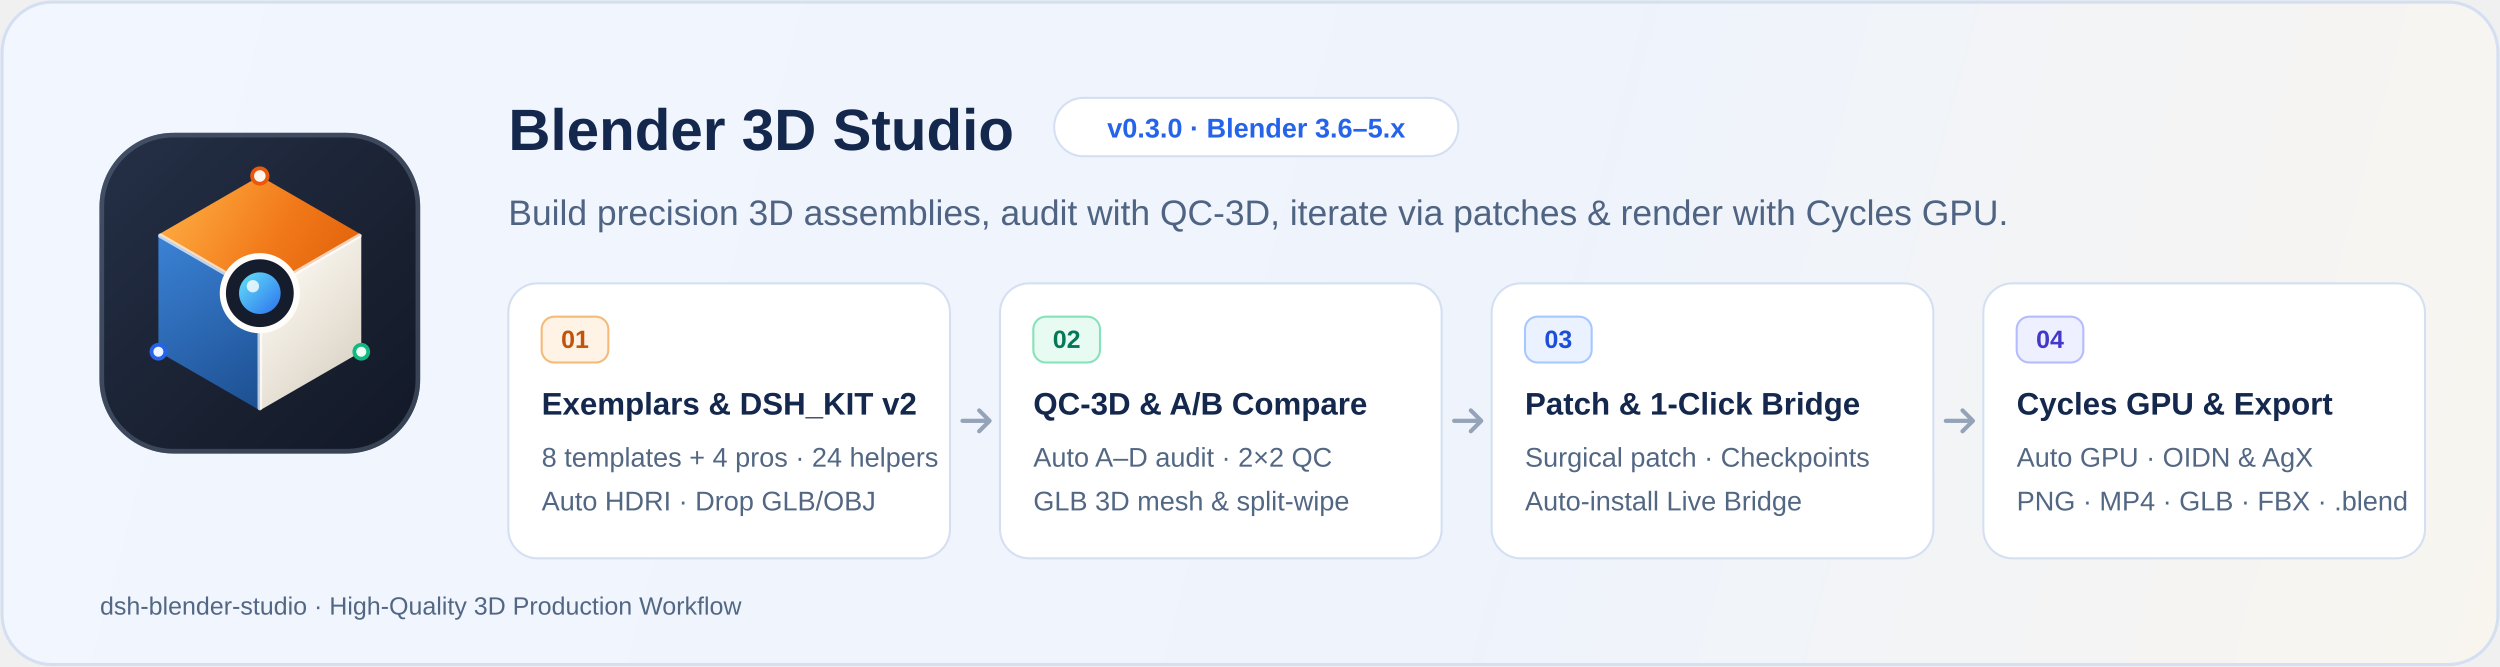
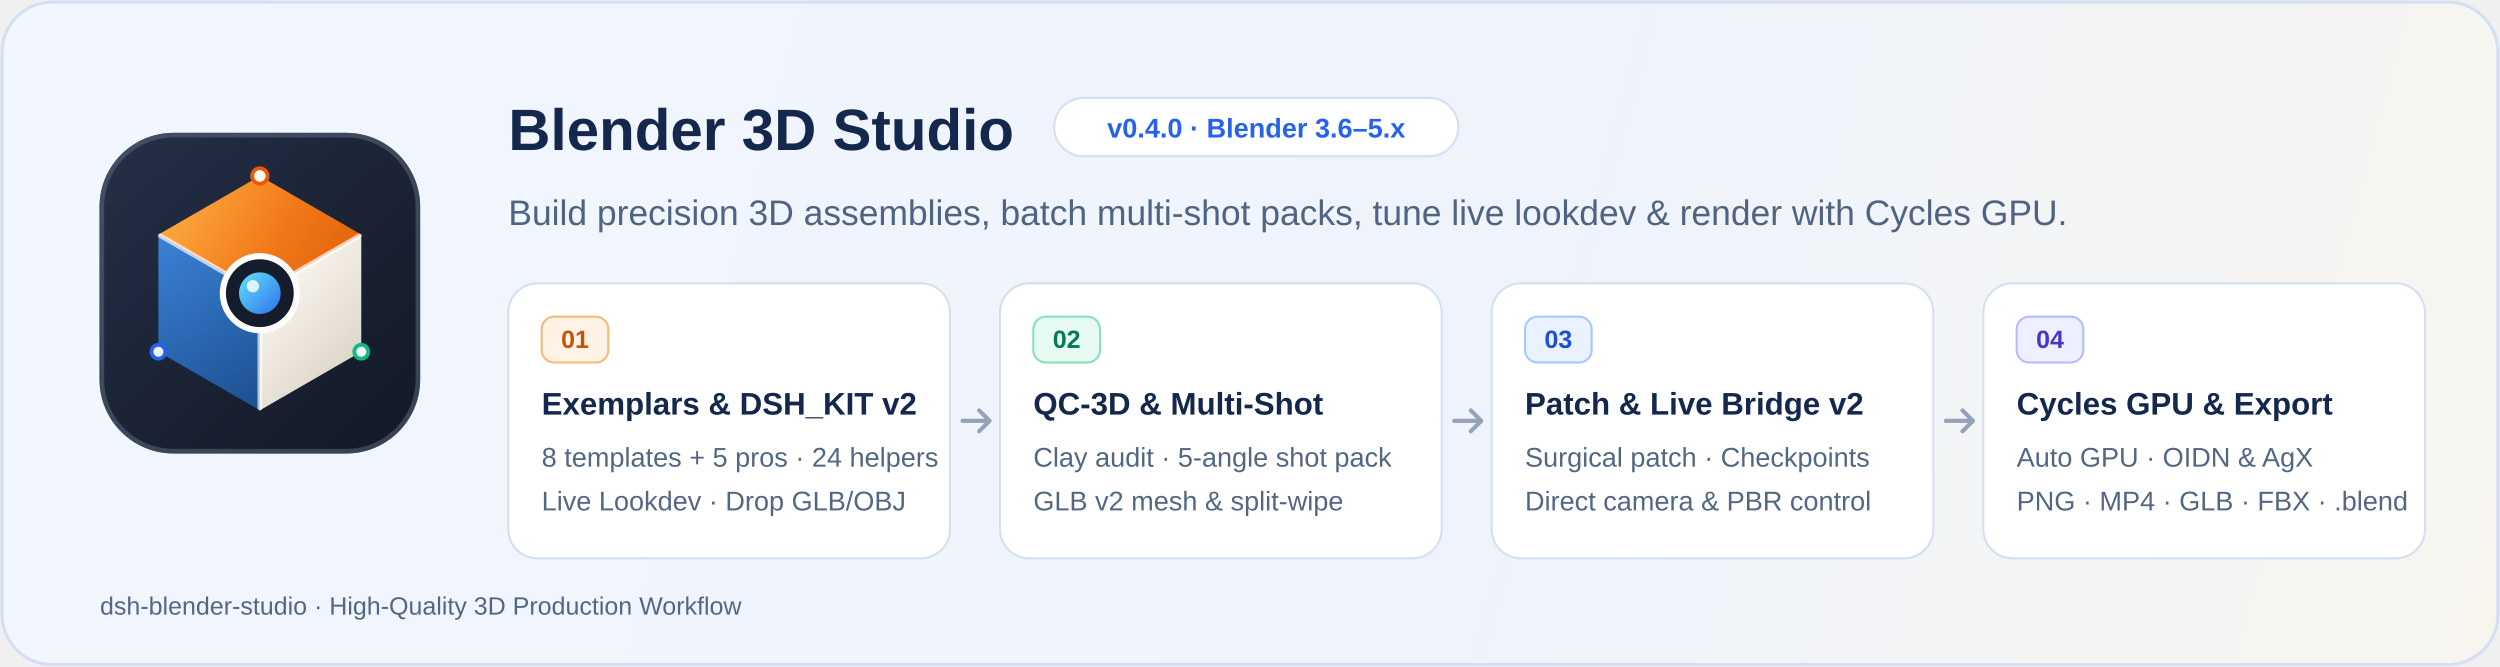
<svg xmlns="http://www.w3.org/2000/svg" width="1200" height="320" viewBox="0 0 1200 320" fill="none" role="img" aria-label="dsh-blender-studio 4-stage high-quality 3D production workflow (light)">
  <defs>
    <linearGradient id="bgEL" x1="0" y1="0" x2="1200" y2="320" gradientUnits="userSpaceOnUse">
      <stop offset="0%" stop-color="#f2f6ff" />
      <stop offset="60%" stop-color="#eef3fc" />
      <stop offset="100%" stop-color="#f8f5ef" />
    </linearGradient>
    <linearGradient id="iconTileEL" x1="28" y1="24" x2="228" y2="232" gradientUnits="userSpaceOnUse">
      <stop offset="0%" stop-color="#253047" />
      <stop offset="55%" stop-color="#1A2233" />
      <stop offset="100%" stop-color="#121826" />
    </linearGradient>
    <linearGradient id="iconTopEL" x1="64" y1="54" x2="192" y2="128" gradientUnits="userSpaceOnUse">
      <stop offset="0%" stop-color="#FFB347" />
      <stop offset="55%" stop-color="#F27A1A" />
      <stop offset="100%" stop-color="#DE5D08" />
    </linearGradient>
    <linearGradient id="iconLeftEL" x1="60" y1="92" x2="128" y2="206" gradientUnits="userSpaceOnUse">
      <stop offset="0%" stop-color="#3B82D6" />
      <stop offset="100%" stop-color="#1C4E8F" />
    </linearGradient>
    <linearGradient id="iconRightEL" x1="128" y1="128" x2="196" y2="188" gradientUnits="userSpaceOnUse">
      <stop offset="0%" stop-color="#FBF7EF" />
      <stop offset="100%" stop-color="#D7CFC2" />
    </linearGradient>
    <linearGradient id="iconCoreEL" x1="112" y1="114" x2="144" y2="146" gradientUnits="userSpaceOnUse">
      <stop offset="0%" stop-color="#67E8F9" />
      <stop offset="100%" stop-color="#2563EB" />
    </linearGradient>
  </defs>
  <rect x="1" y="1" width="1198" height="318" rx="24" fill="url(#bgEL)" stroke="#d4e0f2" stroke-width="1.5" />
  <g transform="translate(30, 46) scale(0.74)">
    <rect x="24" y="24" width="208" height="208" rx="48" fill="url(#iconTileEL)" />
    <rect x="25.5" y="25.5" width="205" height="205" rx="46.5" stroke="#64748b" stroke-opacity="0.45" stroke-width="3" />
    <polygon points="128,52 193.8,90 128,128 62.2,90" fill="url(#iconTopEL)" />
    <polygon points="62.2,90 128,128 128,204 62.2,166" fill="url(#iconLeftEL)" />
    <polygon points="193.8,90 128,128 128,204 193.8,166" fill="url(#iconRightEL)" />
    <path d="M63.5,90.8 L128,128 L192.5,90.8 M128,128 L128,202.5" stroke="#ffffff" stroke-opacity="0.68" stroke-width="3" stroke-linecap="round" />
    <circle cx="128" cy="128" r="24" fill="#151D2C" stroke="#FFFDF9" stroke-width="4" />
    <circle cx="128" cy="128" r="13.5" fill="url(#iconCoreEL)" />
    <circle cx="123.5" cy="123.5" r="4" fill="#ffffff" fill-opacity="0.8" />
    <circle cx="128" cy="52" r="5" fill="#FFF7ED" stroke="#EA580C" stroke-width="2.5" />
    <circle cx="62.2" cy="166" r="4.5" fill="#EFF6FF" stroke="#2563EB" stroke-width="2.5" />
    <circle cx="193.8" cy="166" r="4.5" fill="#F0FDF4" stroke="#10B981" stroke-width="2.5" />
  </g>
  <g font-family="Segoe UI, -apple-system, BlinkMacSystemFont, Arial, sans-serif">
    <text x="244" y="72" font-size="28" font-weight="700" fill="#14284d">Blender 3D Studio</text>
    <rect x="506" y="47" width="194" height="28" rx="14" fill="#ffffff" stroke="#d4e0f2" />
-     <text x="603" y="66" text-anchor="middle" font-size="13" font-weight="600" fill="#2563eb">v0.3.0 · Blender 3.6–5.x</text>
-     <text x="244" y="108" font-size="17" fill="#4f6482">Build precision 3D assemblies, audit with QC-3D, iterate via patches &amp; render with Cycles GPU.</text>
+     <text x="603" y="66" text-anchor="middle" font-size="13" font-weight="600" fill="#2563eb">v0.4.0 · Blender 3.6–5.x</text>
+     <text x="244" y="108" font-size="17" fill="#4f6482">Build precision 3D assemblies, batch multi-shot packs, tune live lookdev &amp; render with Cycles GPU.</text>
    <rect x="244" y="136" width="212" height="132" rx="14" fill="#ffffff" stroke="#d4e0f2" />
    <rect x="260" y="152" width="32" height="22" rx="6" fill="#fff3e6" stroke="#f5b97a" />
    <text x="276" y="167" text-anchor="middle" font-size="12" font-weight="700" fill="#c2540a">01</text>
    <text x="260" y="199" font-size="15" font-weight="700" fill="#14284d">Exemplars &amp; DSH_KIT v2</text>
-     <text x="260" y="224" font-size="13" fill="#526783">8 templates + 4 pros · 24 helpers</text>
-     <text x="260" y="245" font-size="13" fill="#526783">Auto HDRI · Drop GLB/OBJ</text>
+     <text x="260" y="224" font-size="13" fill="#526783">8 templates + 5 pros · 24 helpers</text>
+     <text x="260" y="245" font-size="13" fill="#526783">Live Lookdev · Drop GLB/OBJ</text>
    <path d="M462 202 H474 M470 197 L475 202 L470 207" stroke="#94a3b8" stroke-width="2" stroke-linecap="round" stroke-linejoin="round" />
    <rect x="480" y="136" width="212" height="132" rx="14" fill="#ffffff" stroke="#d4e0f2" />
    <rect x="496" y="152" width="32" height="22" rx="6" fill="#e8fbf2" stroke="#86e2b8" />
    <text x="512" y="167" text-anchor="middle" font-size="12" font-weight="700" fill="#047857">02</text>
-     <text x="496" y="199" font-size="15" font-weight="700" fill="#14284d">QC-3D &amp; A/B Compare</text>
-     <text x="496" y="224" font-size="13" fill="#526783">Auto A–D audit · 2×2 QC</text>
-     <text x="496" y="245" font-size="13" fill="#526783">GLB 3D mesh &amp; split-wipe</text>
+     <text x="496" y="199" font-size="15" font-weight="700" fill="#14284d">QC-3D &amp; Multi-Shot</text>
+     <text x="496" y="224" font-size="13" fill="#526783">Clay audit · 5-angle shot pack</text>
+     <text x="496" y="245" font-size="13" fill="#526783">GLB v2 mesh &amp; split-wipe</text>
    <path d="M698 202 H710 M706 197 L711 202 L706 207" stroke="#94a3b8" stroke-width="2" stroke-linecap="round" stroke-linejoin="round" />
    <rect x="716" y="136" width="212" height="132" rx="14" fill="#ffffff" stroke="#d4e0f2" />
    <rect x="732" y="152" width="32" height="22" rx="6" fill="#eaf2ff" stroke="#a6c8ff" />
    <text x="748" y="167" text-anchor="middle" font-size="12" font-weight="700" fill="#1d4ed8">03</text>
-     <text x="732" y="199" font-size="15" font-weight="700" fill="#14284d">Patch &amp; 1-Click Bridge</text>
+     <text x="732" y="199" font-size="15" font-weight="700" fill="#14284d">Patch &amp; Live Bridge v2</text>
    <text x="732" y="224" font-size="13" fill="#526783">Surgical patch · Checkpoints</text>
-     <text x="732" y="245" font-size="13" fill="#526783">Auto-install Live Bridge</text>
+     <text x="732" y="245" font-size="13" fill="#526783">Direct camera &amp; PBR control</text>
    <path d="M934 202 H946 M942 197 L947 202 L942 207" stroke="#94a3b8" stroke-width="2" stroke-linecap="round" stroke-linejoin="round" />
    <rect x="952" y="136" width="212" height="132" rx="14" fill="#ffffff" stroke="#d4e0f2" />
    <rect x="968" y="152" width="32" height="22" rx="6" fill="#eef0ff" stroke="#b4bcff" />
    <text x="984" y="167" text-anchor="middle" font-size="12" font-weight="700" fill="#4338ca">04</text>
    <text x="968" y="199" font-size="15" font-weight="700" fill="#14284d">Cycles GPU &amp; Export</text>
    <text x="968" y="224" font-size="13" fill="#526783">Auto GPU · OIDN &amp; AgX</text>
    <text x="968" y="245" font-size="13" fill="#526783">PNG · MP4 · GLB · FBX · .blend</text>
    <text x="48" y="295" font-size="12" fill="#526783">dsh-blender-studio · High-Quality 3D Production Workflow</text>
  </g>
</svg>
